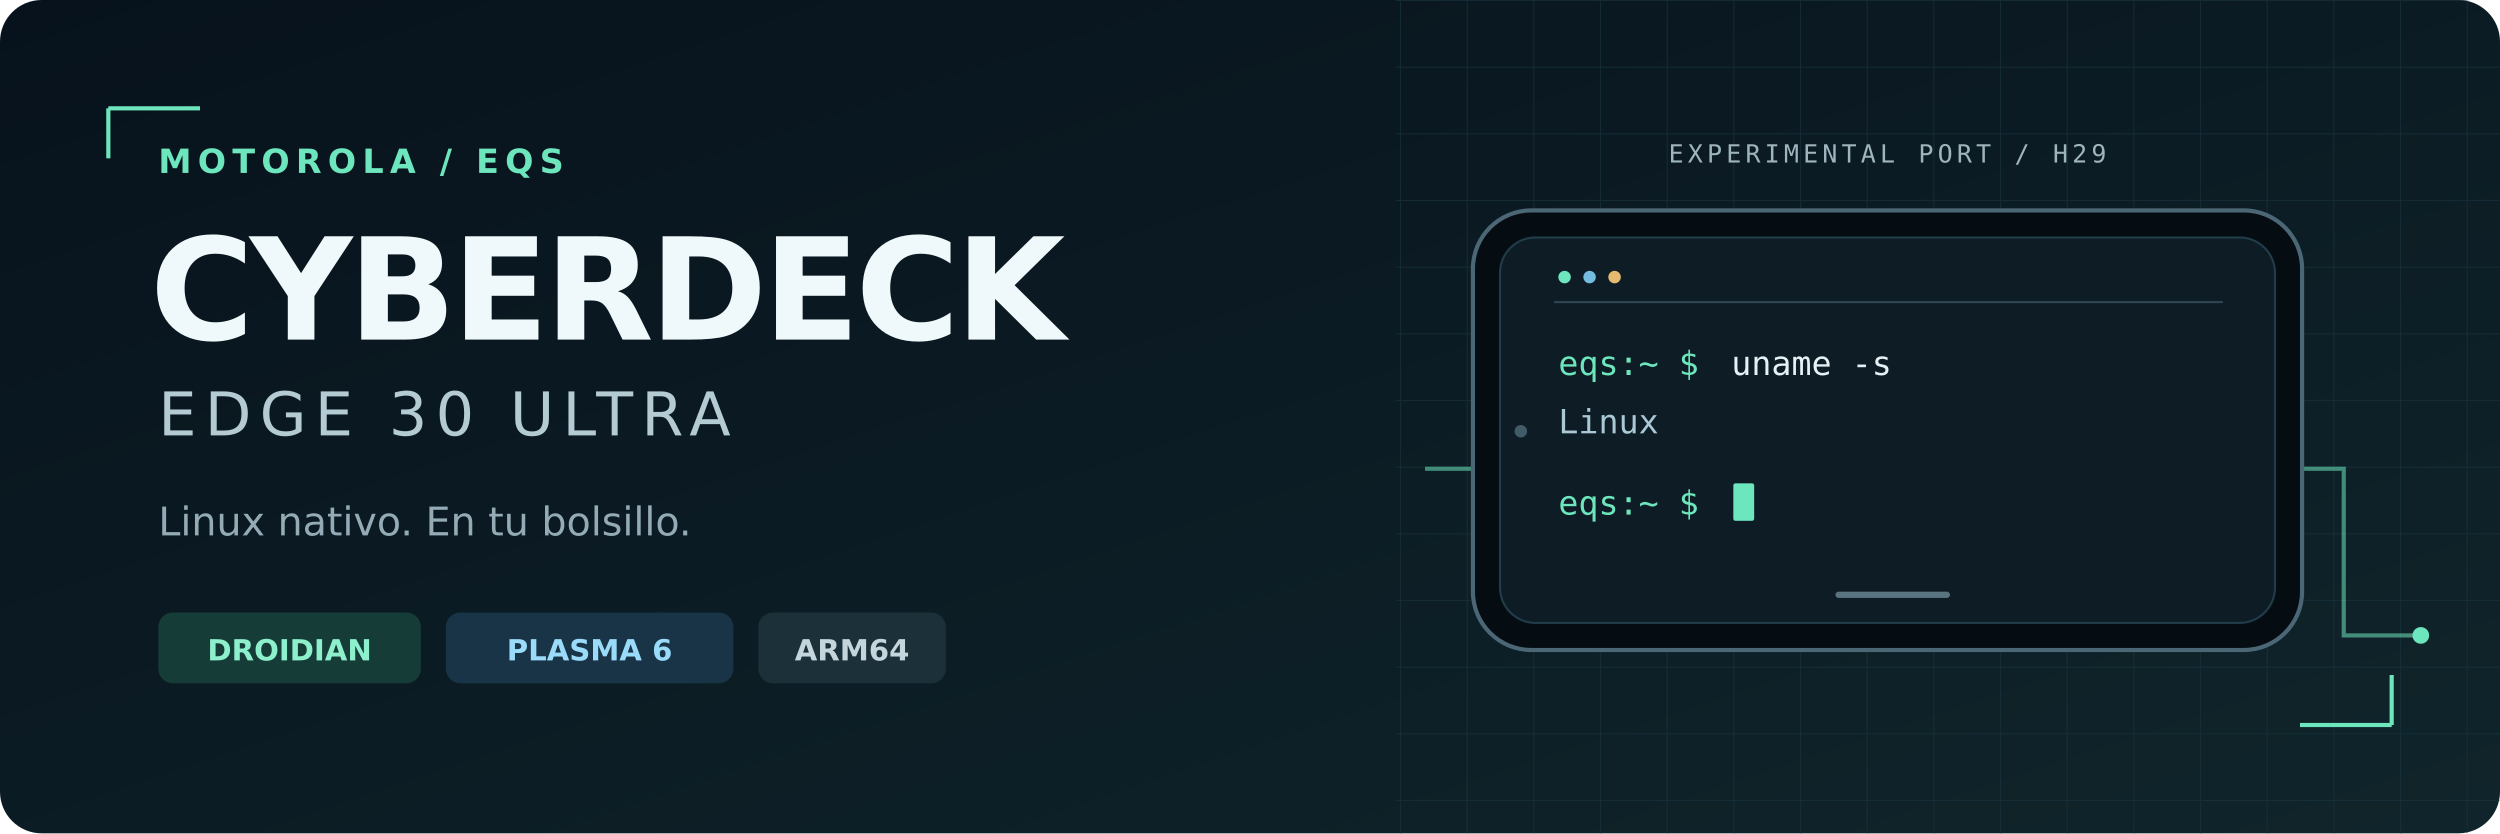
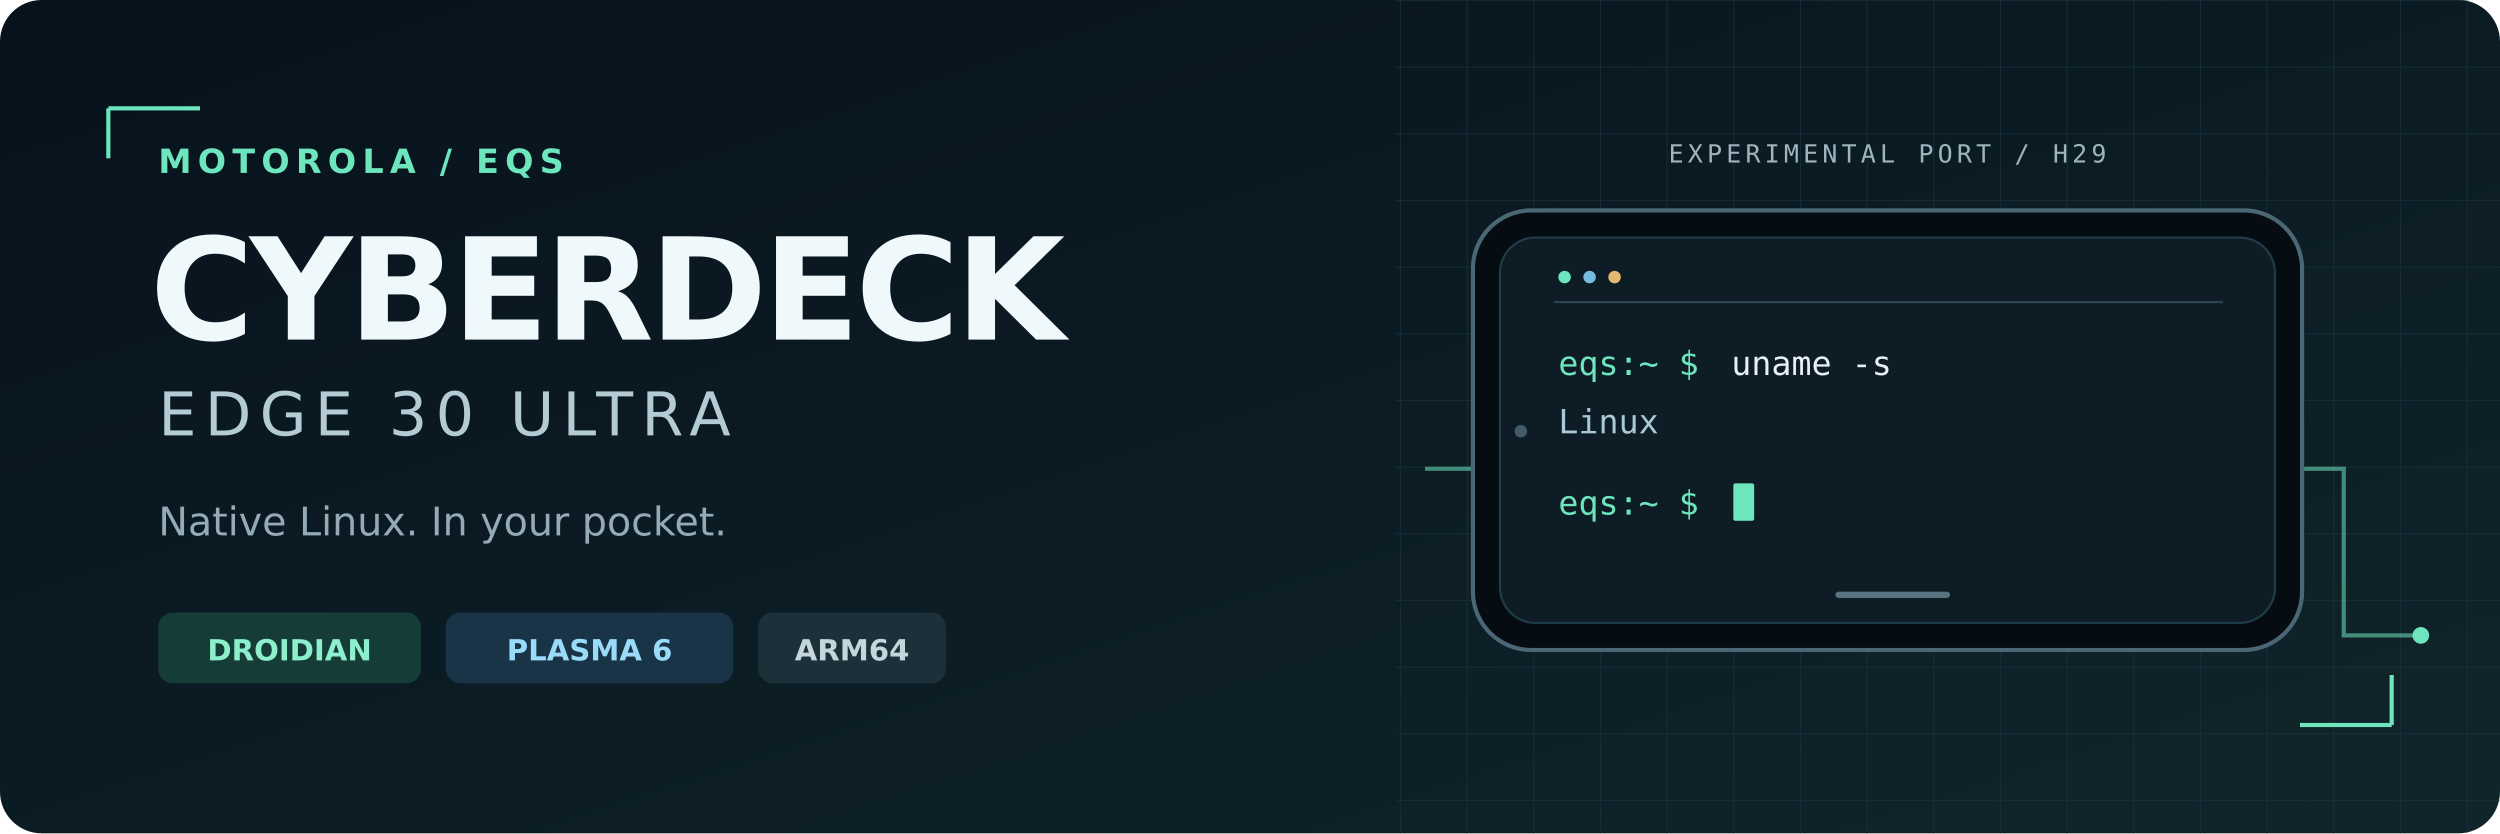
<svg xmlns="http://www.w3.org/2000/svg" width="1200" height="400" viewBox="0 0 1200 400" role="img" aria-labelledby="title desc">
  <defs>
    <pattern id="grid" width="32" height="32" patternUnits="userSpaceOnUse">
      <path d="M32 0H0V32" fill="none" stroke="#18333d" stroke-width="1" />
    </pattern>
    <linearGradient id="background" x2="1" y2="1">
      <stop stop-color="#07121c" />
      <stop offset="1" stop-color="#10252b" />
    </linearGradient>
  </defs>
  <rect width="1200" height="400" rx="20" fill="url(#background)" />
  <path d="M670 0H1180Q1200 0 1200 20V380Q1200 400 1180 400H670Z" fill="url(#grid)" opacity=".65" />
  <path d="M52 52H96M52 52V76M1148 348H1104M1148 348V324" fill="none" stroke="#6de6bd" stroke-width="2" />
  <g font-family="DejaVu Sans, sans-serif">
    <text x="76" y="83" fill="#6de6bd" font-size="16" font-weight="700" letter-spacing="3">MOTOROLA / EQS</text>
    <text x="72" y="163" fill="#eff8fa" font-size="68" font-weight="800" letter-spacing="-2">CYBERDECK</text>
    <text x="76" y="209" fill="#b4cbd3" font-size="29" letter-spacing="4">EDGE 30 ULTRA</text>
-     <text x="76" y="257" fill="#94abb6" font-size="19">Linux nativo. En tu bolsillo.</text>
+     <text x="76" y="257" fill="#94abb6" font-size="19">Native Linux. In your pocket.</text>
    <rect x="76" y="294" width="126" height="34" rx="7" fill="#163c38" />
    <text x="139" y="317" text-anchor="middle" fill="#8defcb" font-size="14" font-weight="700">DROIDIAN</text>
    <rect x="214" y="294" width="138" height="34" rx="7" fill="#183446" />
    <text x="283" y="317" text-anchor="middle" fill="#9bdbfa" font-size="14" font-weight="700">PLASMA 6</text>
    <rect x="364" y="294" width="90" height="34" rx="7" fill="#1c303a" />
    <text x="409" y="317" text-anchor="middle" fill="#c4d5dc" font-size="14" font-weight="700">ARM64</text>
  </g>
  <g transform="translate(712 99)">
    <path d="M-28 126H-4M390 126H413V206H450" stroke="#6de6bd" stroke-width="2" fill="none" opacity=".55" />
    <circle cx="450" cy="206" r="4" fill="#6de6bd" />
    <rect x="-5" y="2" width="398" height="211" rx="28" fill="#050c12" stroke="#4b6675" stroke-width="2" />
    <rect x="8" y="15" width="372" height="185" rx="17" fill="#0e1c26" stroke="#203d49" />
    <circle cx="18" cy="108" r="3" fill="#425b68" />
    <path d="M34 46H355" stroke="#2c4652" />
    <circle cx="39" cy="34" r="3" fill="#6de6bd" />
    <circle cx="51" cy="34" r="3" fill="#74bddf" />
    <circle cx="63" cy="34" r="3" fill="#e4ba71" />
    <g font-family="DejaVu Sans Mono, monospace" font-size="16">
      <text x="36" y="81" fill="#6de6bd">eqs:~ $</text>
      <text x="119" y="81" fill="#e6f1f5">uname -s</text>
      <text x="36" y="109" fill="#aac8d5">Linux</text>
      <text x="36" y="148" fill="#6de6bd">eqs:~ $</text>
      <rect x="120" y="133" width="10" height="18" rx="1" fill="#6de6bd" />
    </g>
    <rect x="169" y="185" width="55" height="3" rx="1.5" fill="#597480" />
    <text x="194" y="-21" text-anchor="middle" font-family="DejaVu Sans Mono, monospace" font-size="12" letter-spacing="2" fill="#9eb5be">EXPERIMENTAL PORT / H29</text>
  </g>
</svg>
